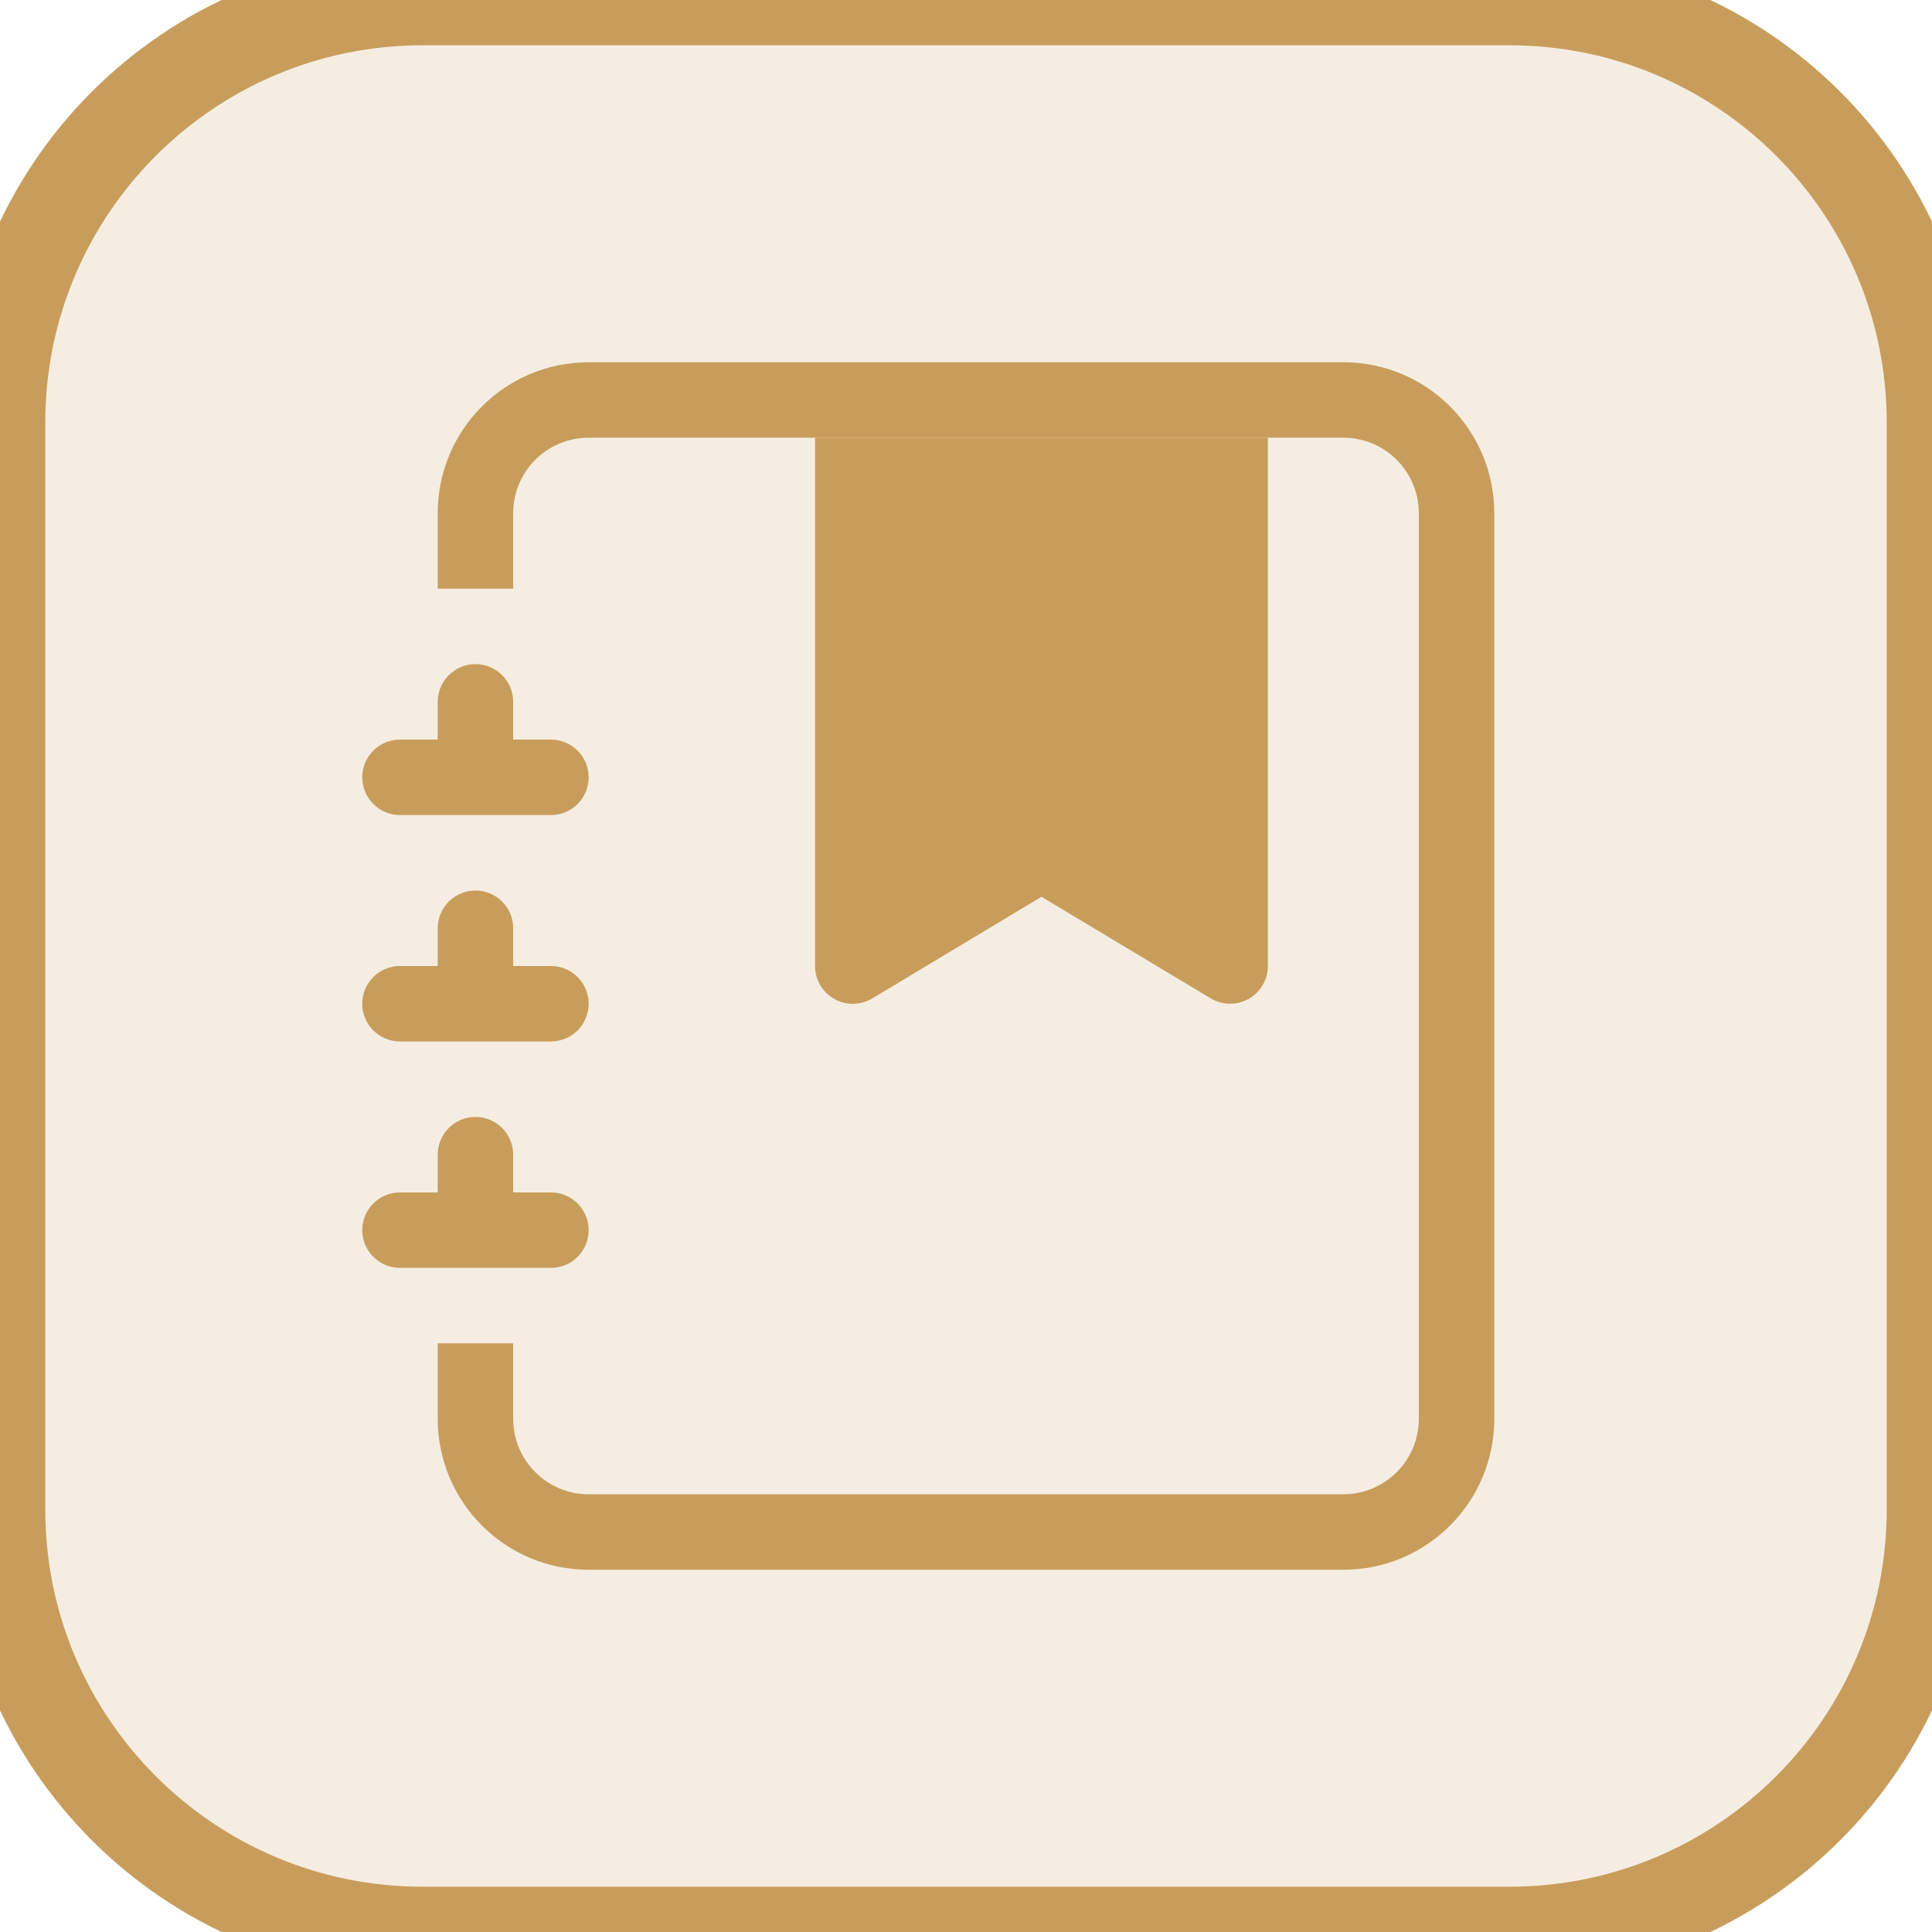
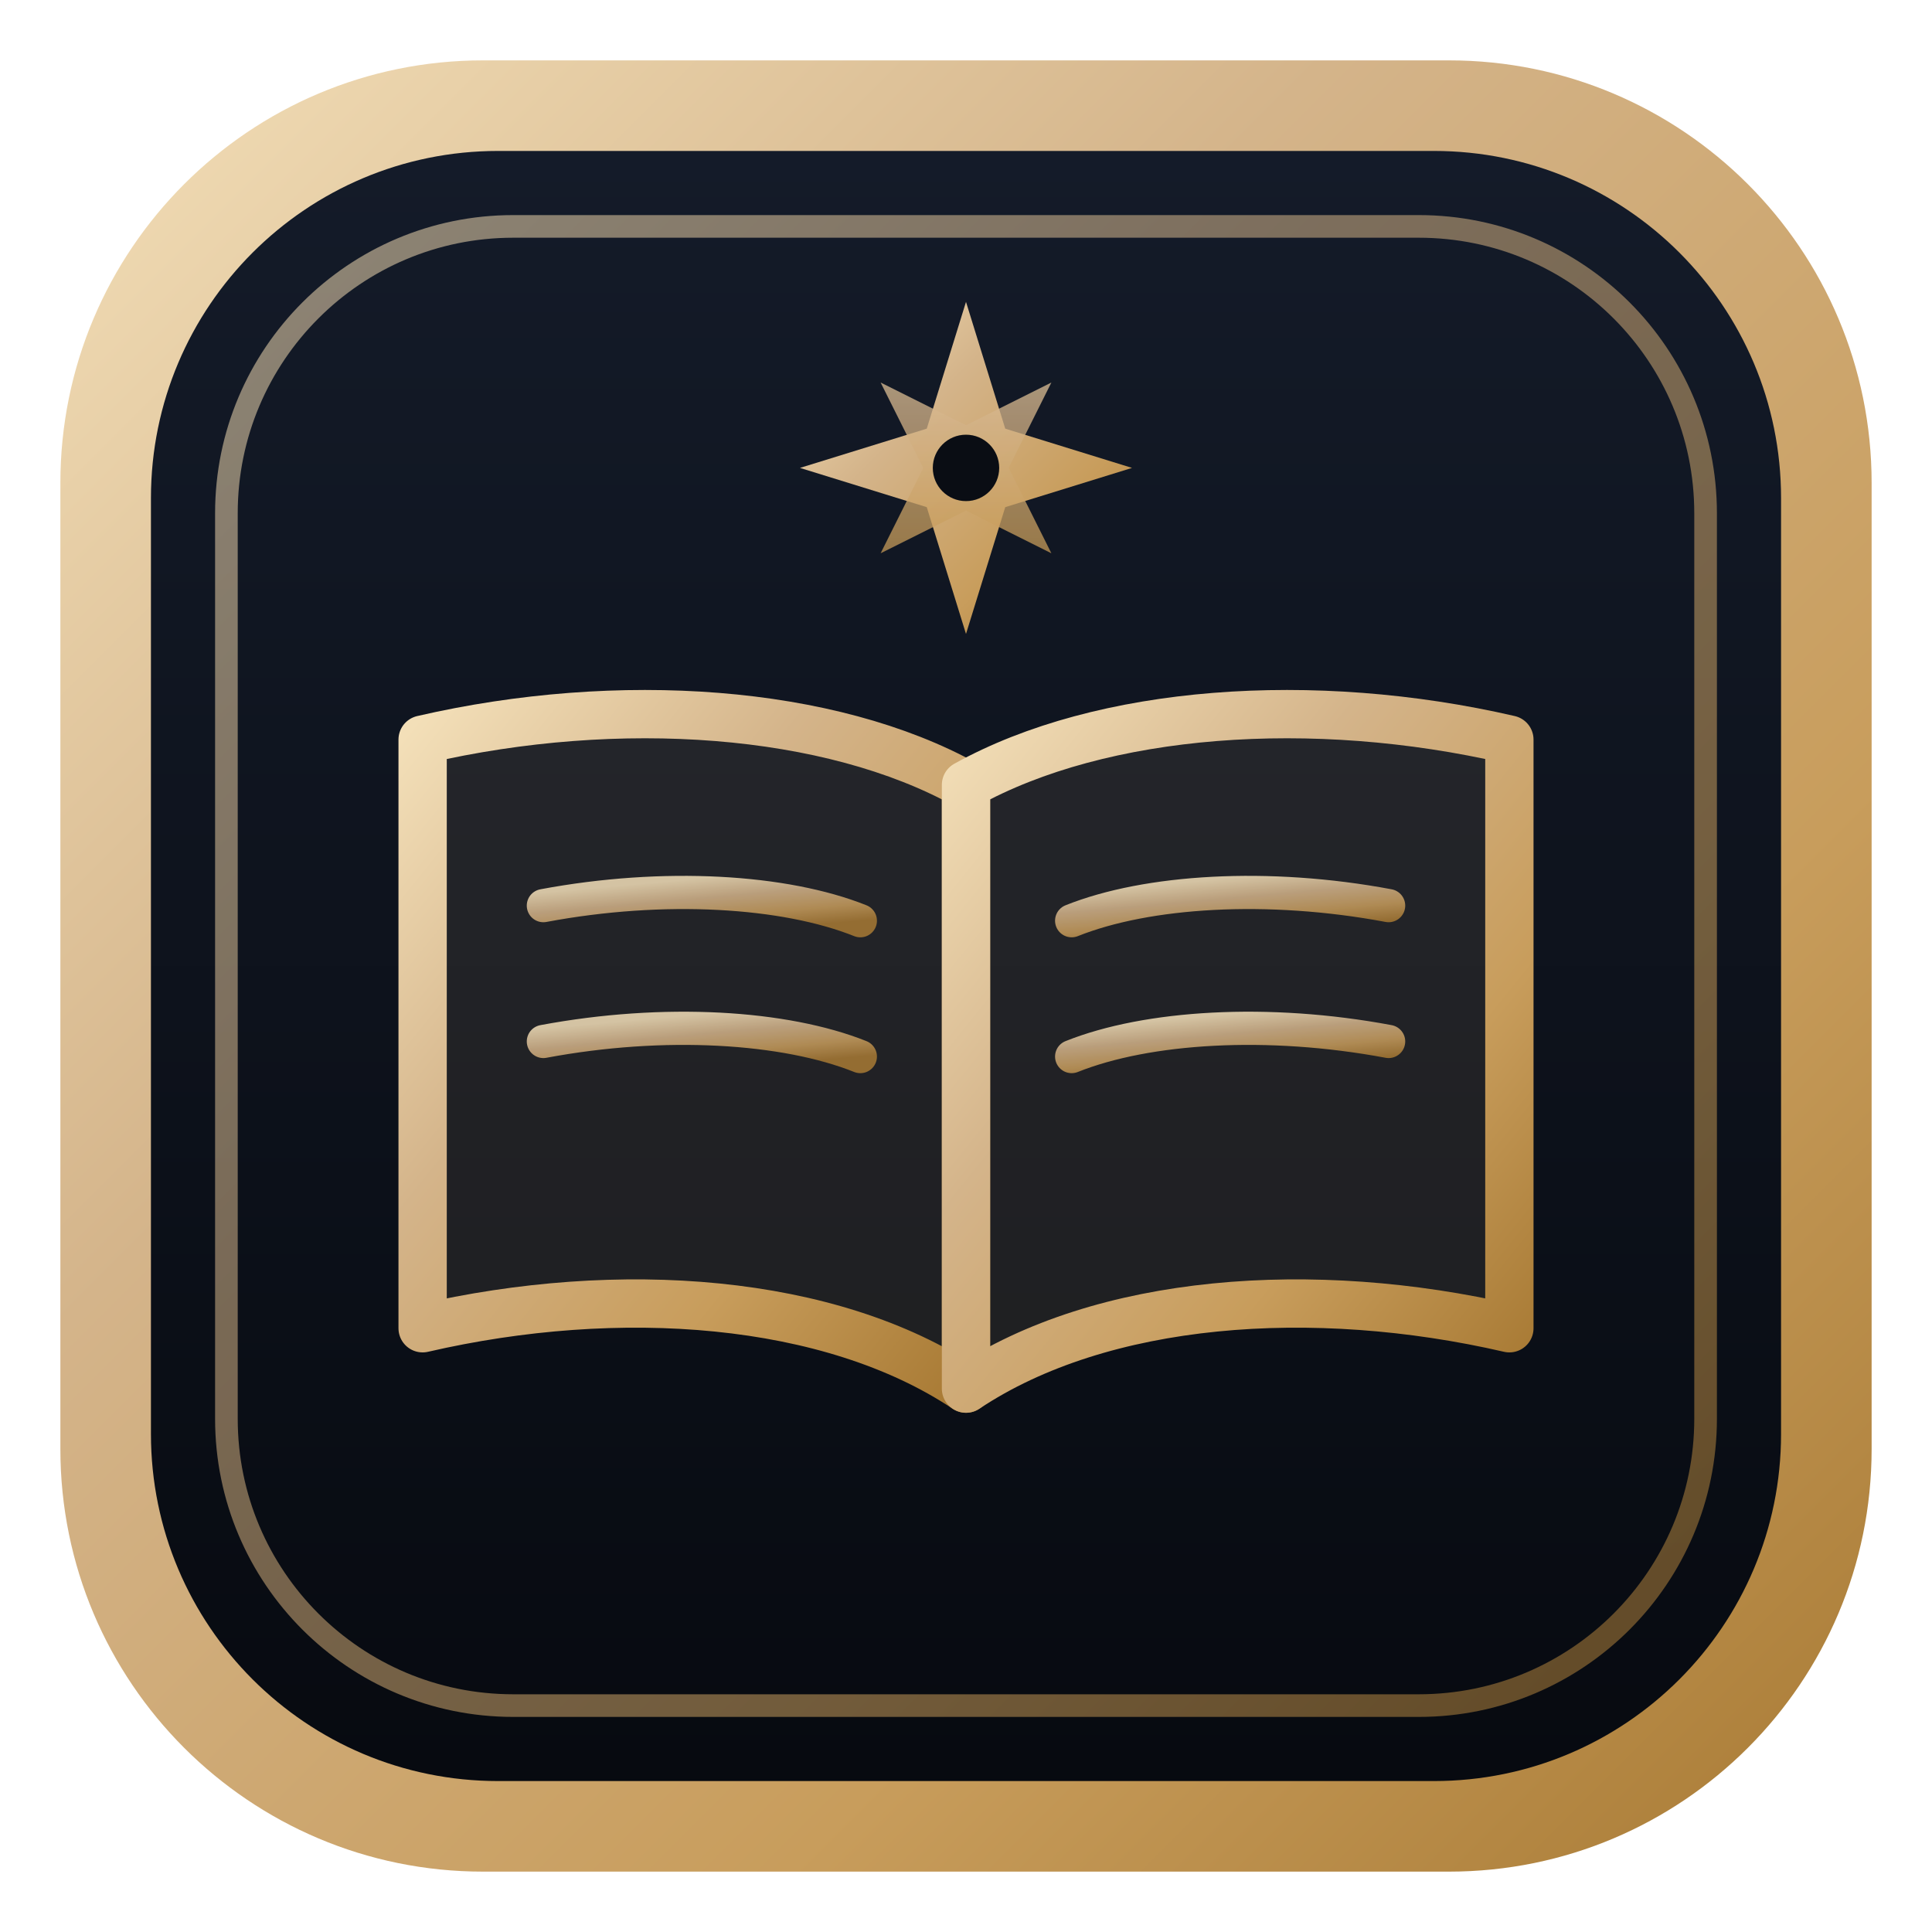
- <svg xmlns="http://www.w3.org/2000/svg" viewBox="0 0 128 128" width="28" height="28" role="img" aria-label="IAR Archive Monochrome">
-   <rect width="128" height="128" rx="28" fill="#c89d5c" fill-opacity="0.18" stroke="#c89d5c" stroke-width="6" />
-   <g transform="translate(24,24) scale(5)" fill="#c89d5c">
-     <path d="M6 1h6v7a.5.5 0 0 1-.757.429L9 7.083 6.757 8.43A.5.5 0 0 1 6 8z" />
-     <path d="M3 0h10a2 2 0 0 1 2 2v12a2 2 0 0 1-2 2H3a2 2 0 0 1-2-2v-1h1v1a1 1 0 0 0 1 1h10a1 1 0 0 0 1-1V2a1 1 0 0 0-1-1H3a1 1 0 0 0-1 1v1H1V2a2 2 0 0 1 2-2" />
-     <path d="M1 5v-.5a.5.5 0 0 1 1 0V5h.5a.5.5 0 0 1 0 1h-2a.5.5 0 0 1 0-1zm0 3v-.5a.5.5 0 0 1 1 0V8h.5a.5.5 0 0 1 0 1h-2a.5.5 0 0 1 0-1zm0 3v-.5a.5.5 0 0 1 1 0v.5h.5a.5.5 0 0 1 0 1h-2a.5.5 0 0 1 0-1z" />
+ <svg xmlns="http://www.w3.org/2000/svg" viewBox="0 0 128 128" width="128" height="128" role="img" aria-label="IAR Archive Seal">
+   <defs>
+     <linearGradient id="sumerGoldFrameMono" x1="0" y1="0" x2="1" y2="1">
+       <stop offset="0%" stop-color="#f3dfb8" />
+       <stop offset="35%" stop-color="#d4b48a" />
+       <stop offset="70%" stop-color="#c89d5c" />
+       <stop offset="100%" stop-color="#a87a34" />
+     </linearGradient>
+     <linearGradient id="obsidianCoreMono" x1="0" y1="0" x2="0" y2="1">
+       <stop offset="0%" stop-color="#141b29" />
+       <stop offset="100%" stop-color="#070a10" />
+     </linearGradient>
+   </defs>
+   <rect x="4" y="4" width="120" height="120" rx="28" fill="url(#sumerGoldFrameMono)" />
+   <rect x="10" y="10" width="108" height="108" rx="23" fill="url(#obsidianCoreMono)" />
+   <rect x="15" y="15" width="98" height="98" rx="19" fill="none" stroke="url(#sumerGoldFrameMono)" stroke-width="1.5" stroke-opacity="0.55" />
+   <g transform="translate(64, 31)" fill="url(#sumerGoldFrameMono)">
+     <polygon points="0,-11 2.6,-2.6 11,0 2.6,2.6 0,11 -2.6,2.6 -11,0 -2.6,-2.6" />
+     <polygon points="0,-8 2,-2 8,0 2,2 0,8 -2,2 -8,0 -2,-2" transform="rotate(45)" opacity="0.75" />
+     <circle cx="0" cy="0" r="2.2" fill="#0a0d14" />
  </g>
+   <g fill="none" stroke="url(#sumerGoldFrameMono)" stroke-width="3.2" stroke-linecap="round" stroke-linejoin="round">
+     <path d="M64 52 C55 47, 41 46, 28 49 L28 88 C41 85, 55 86, 64 92 Z" fill="#d4b48a" fill-opacity="0.1" />
+     <path d="M64 52 C73 47, 87 46, 100 49 L100 88 C87 85, 73 86, 64 92 Z" fill="#d4b48a" fill-opacity="0.1" />
+     <line x1="64" y1="50" x2="64" y2="94" stroke-width="3.4" />
+     <path d="M36 60 C44 58.5, 52 59, 57 61" stroke-width="2.2" opacity="0.85" />
+     <path d="M36 69 C44 67.5, 52 68, 57 70" stroke-width="2.2" opacity="0.85" />
+     <path d="M92 60 C84 58.5, 76 59, 71 61" stroke-width="2.2" opacity="0.85" />
+     <path d="M92 69 C84 67.5, 76 68, 71 70" stroke-width="2.2" opacity="0.85" />
+   </g>
+   <path d="M38 101 L90 101" stroke="url(#sumerGoldFrameMono)" stroke-width="2.5" stroke-linecap="round" />
</svg>
